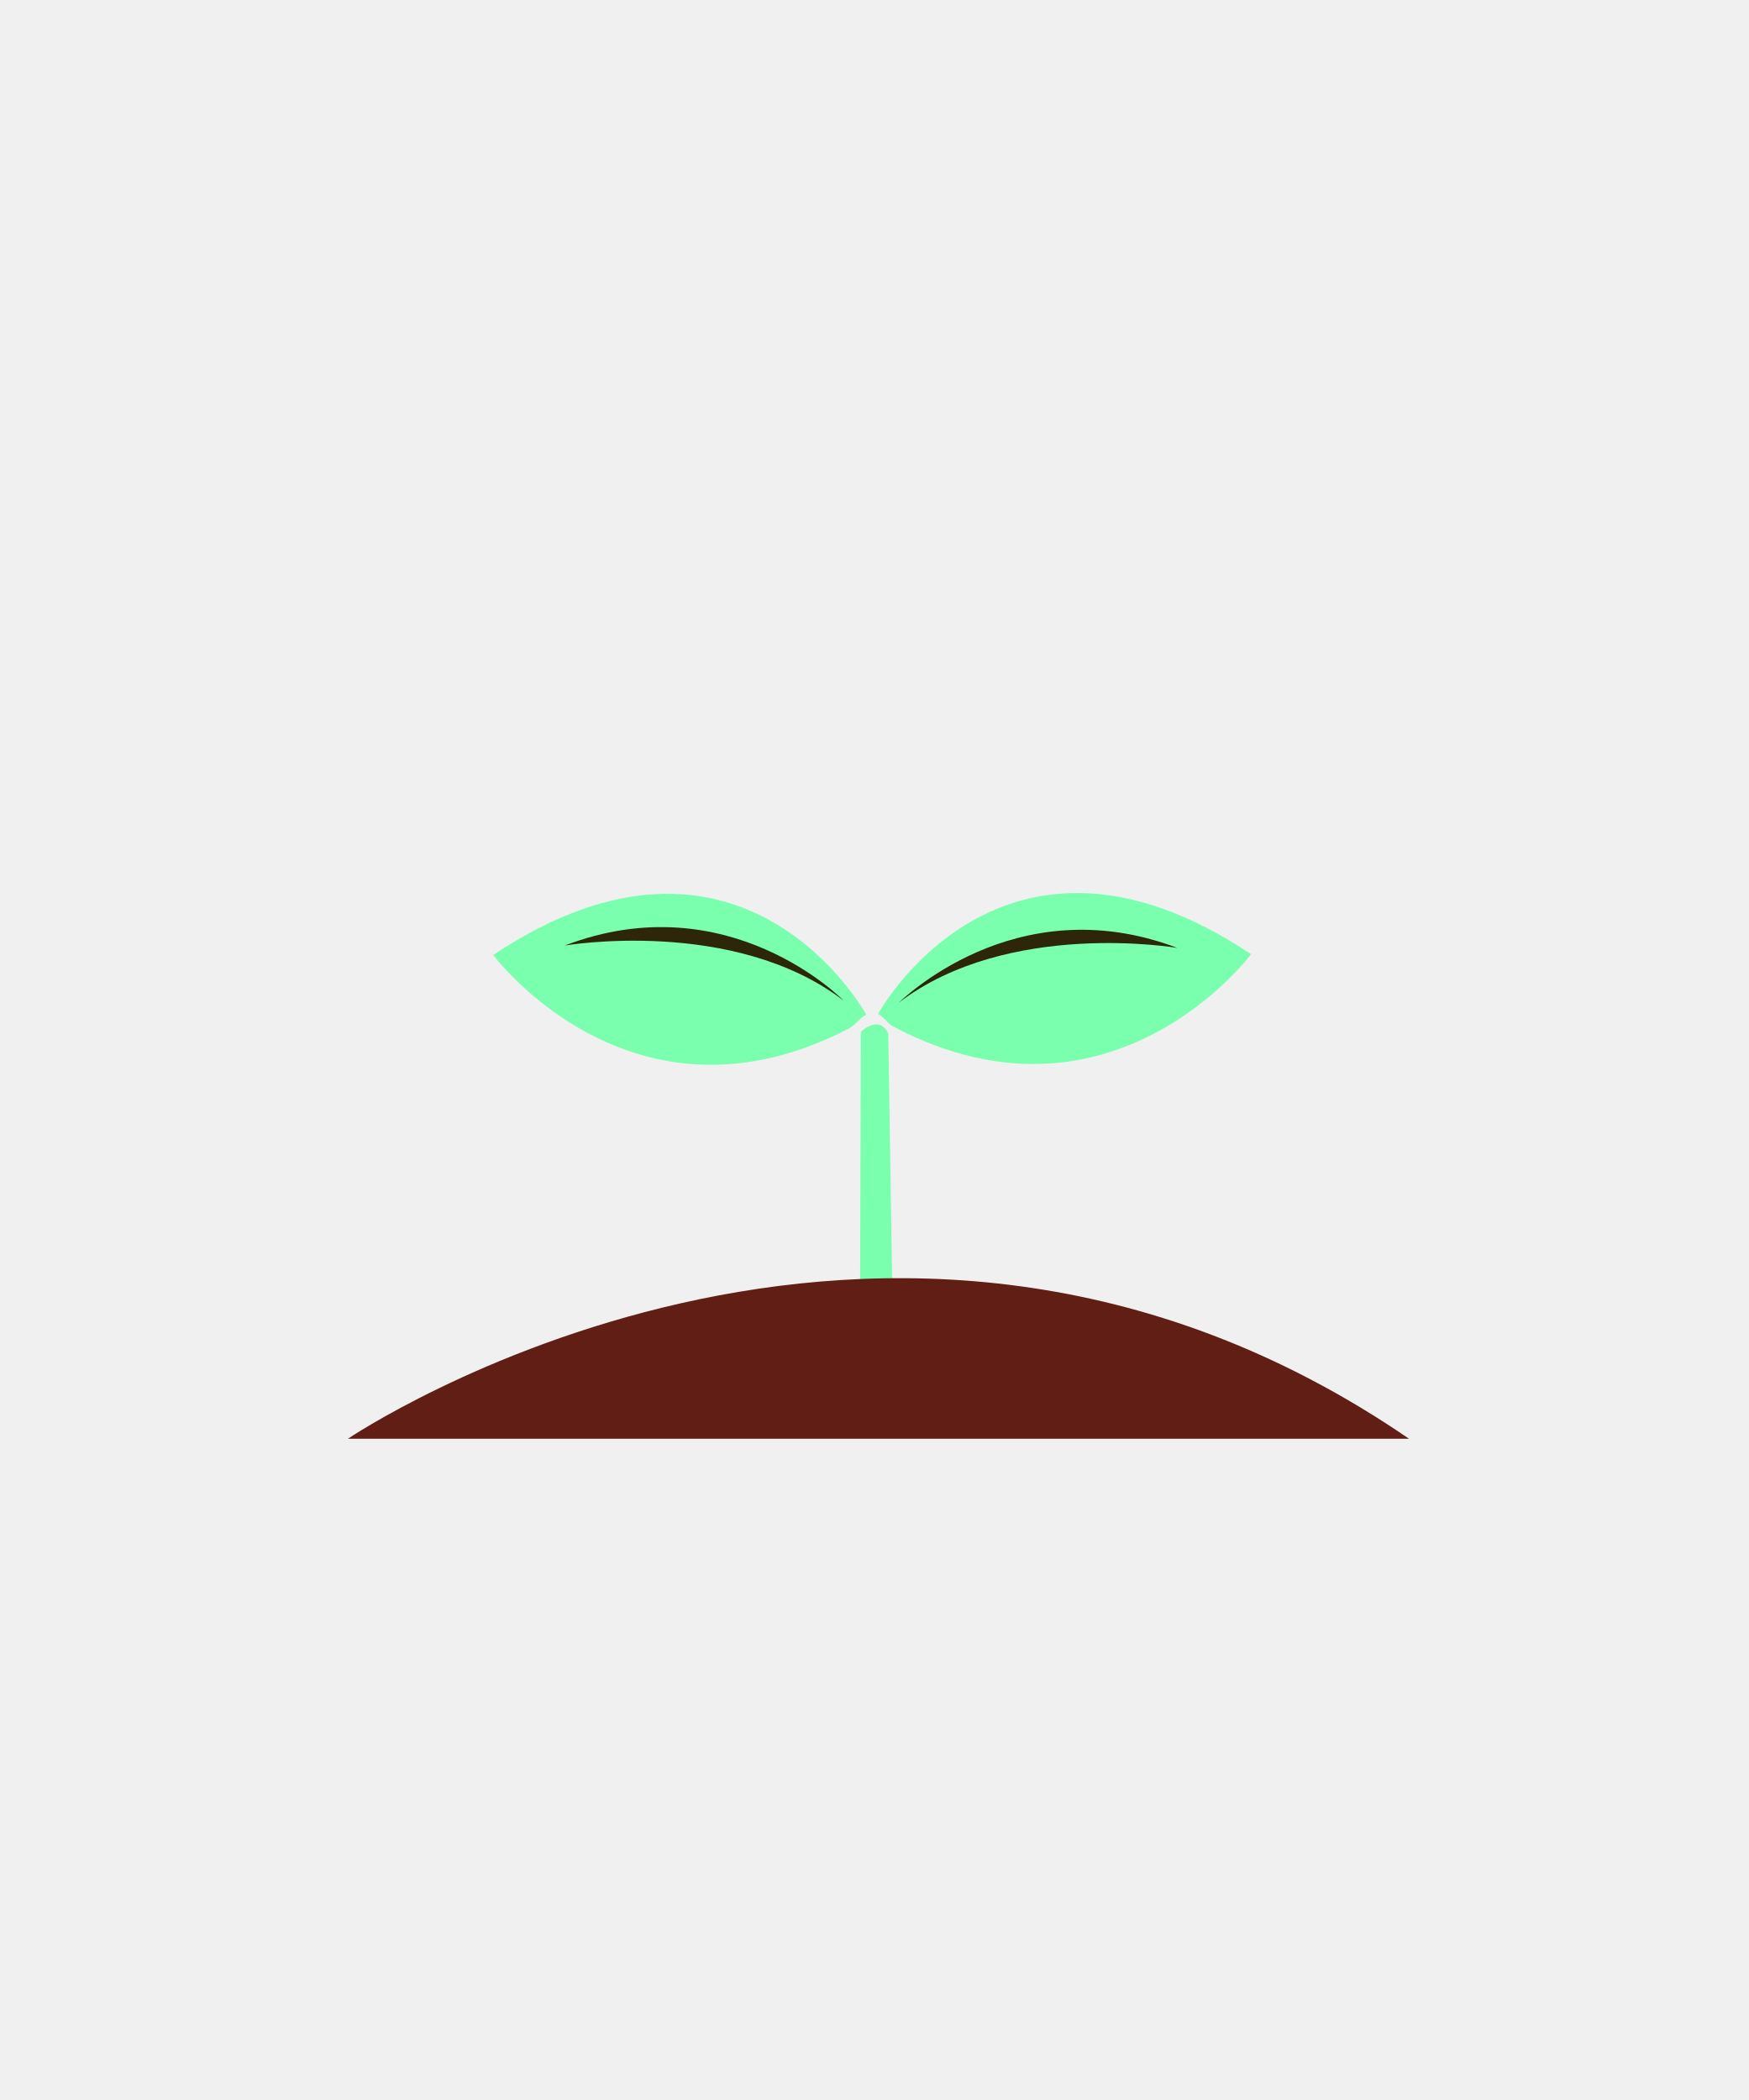
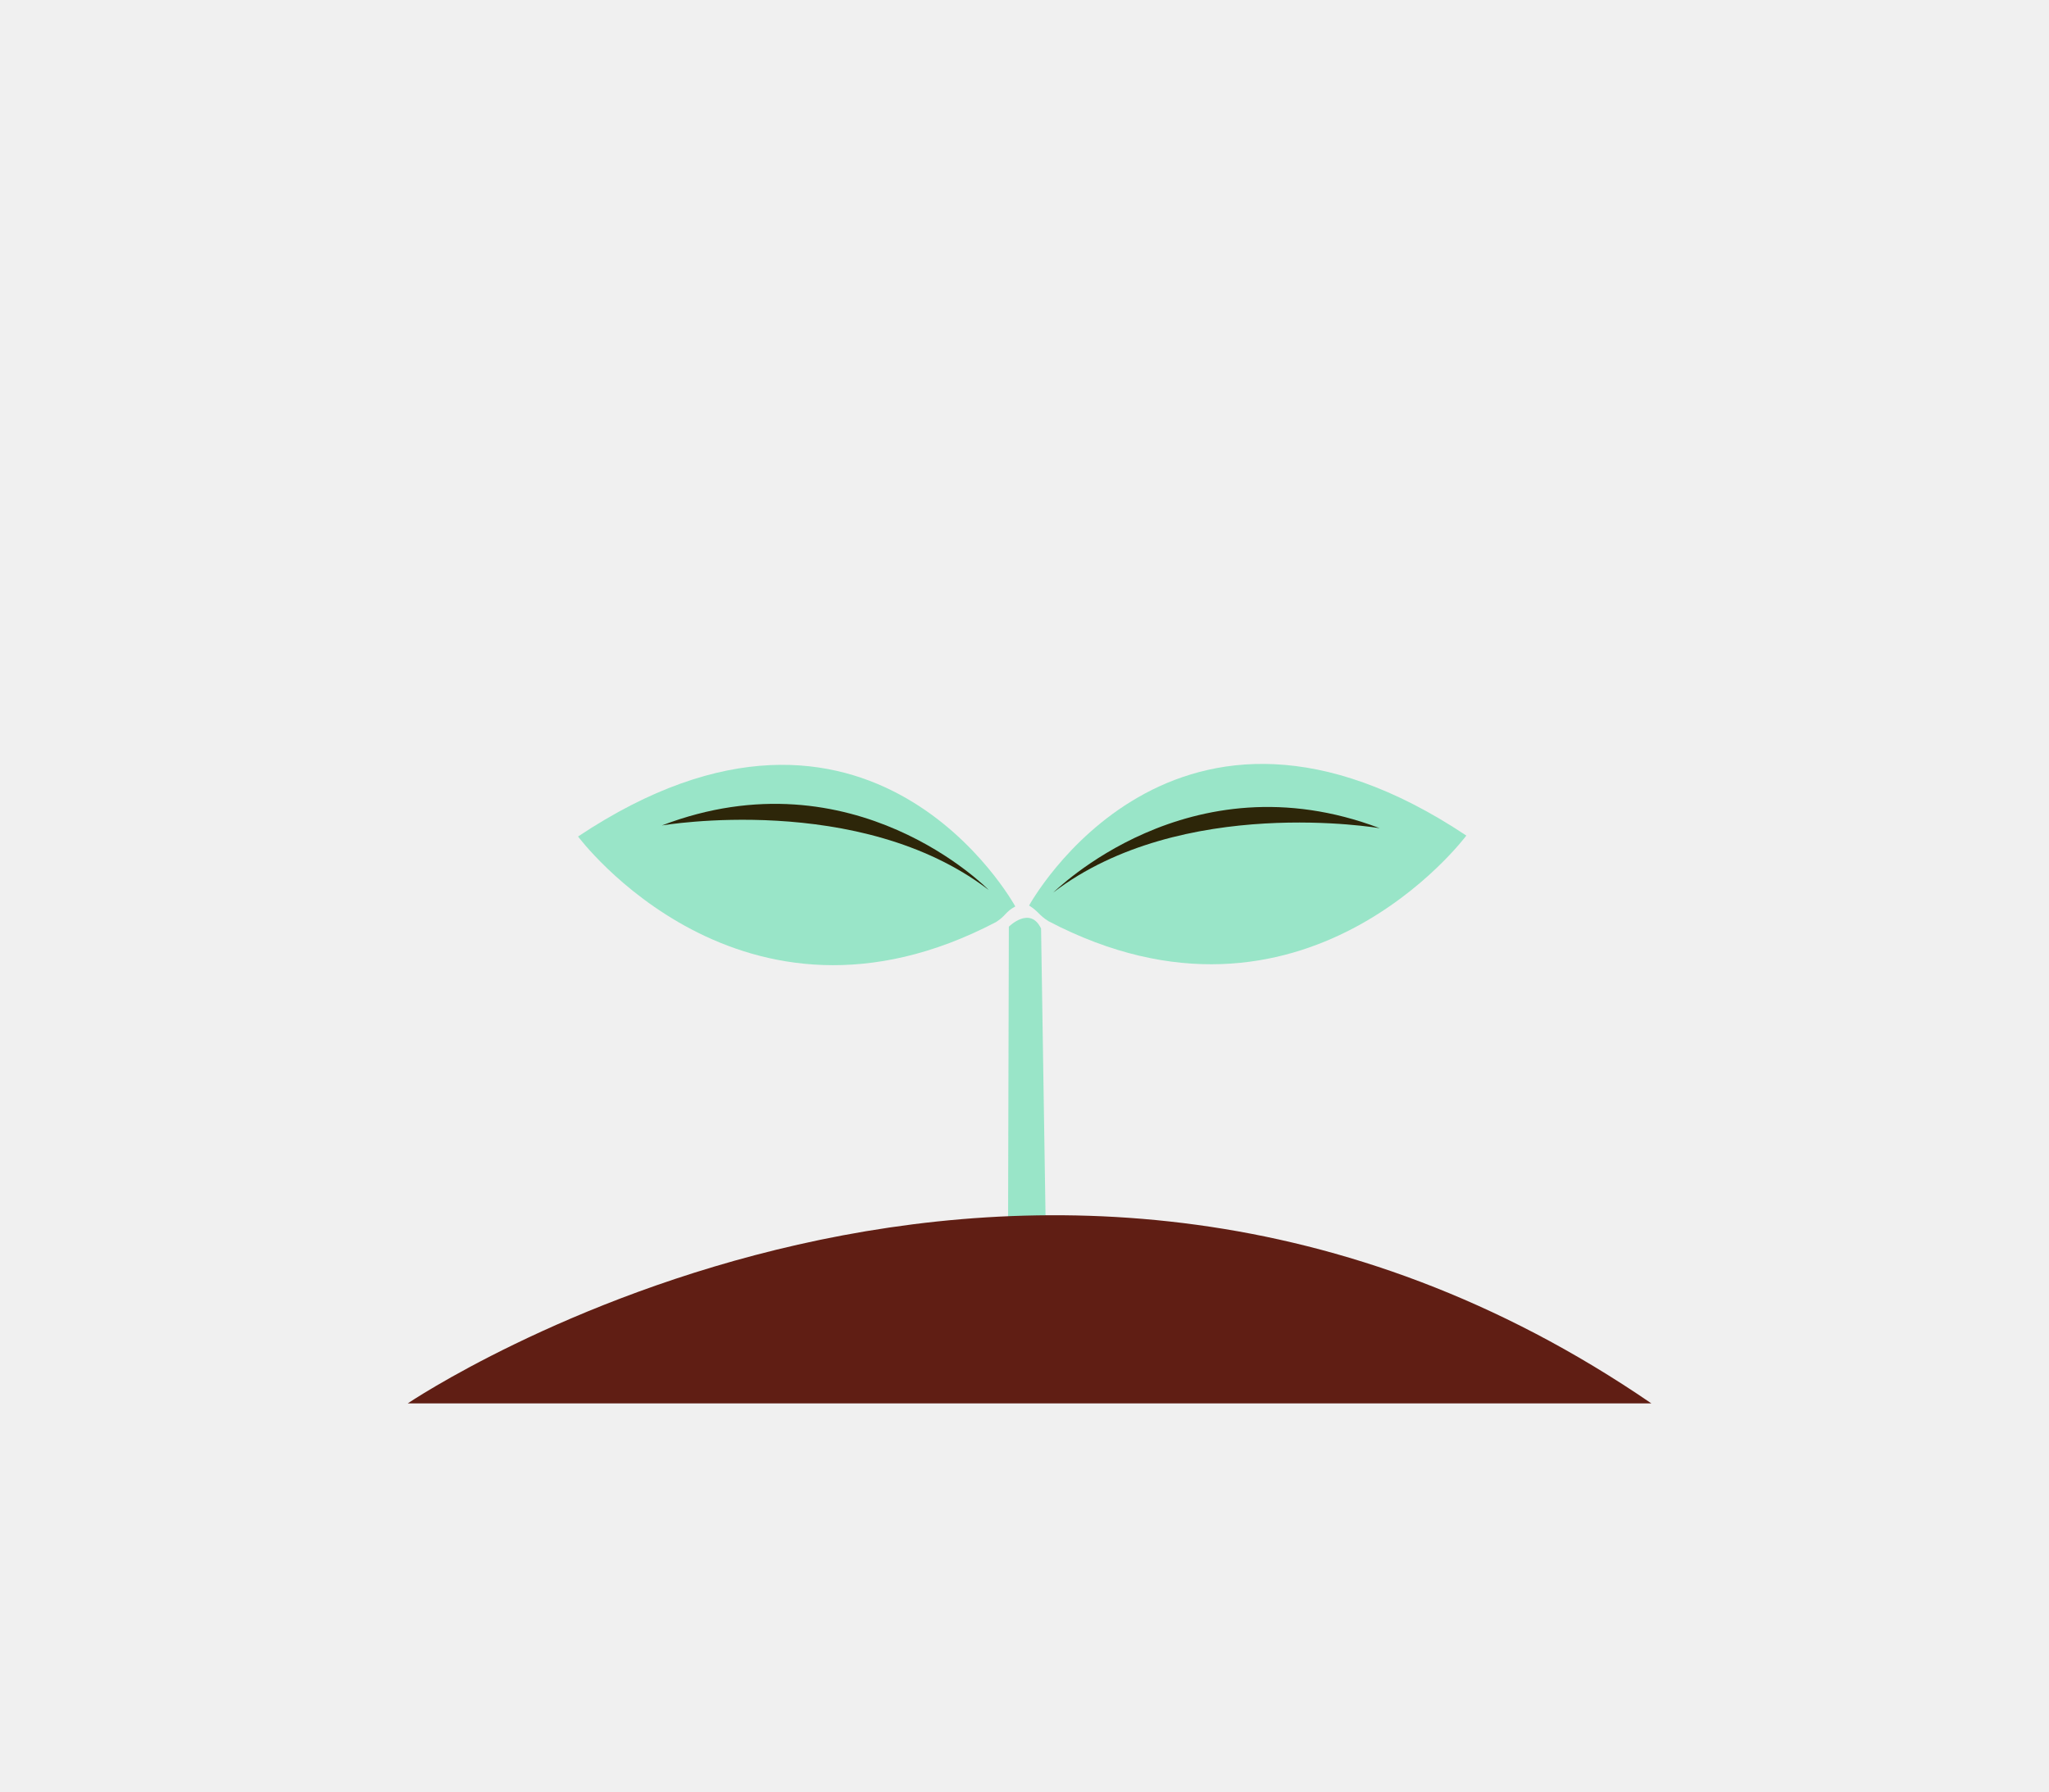
- <svg xmlns="http://www.w3.org/2000/svg" version="1.1" id="Layer_1" x="0px" y="0px" viewBox="0 0 222.6 267.4" style="enable-background:new 0 0 222.6 267.4;" xml:space="preserve">
+ <svg xmlns="http://www.w3.org/2000/svg" version="1.1" id="Layer_1" x="0px" y="0px" viewBox="0 0 222.6 194.7" style="enable-background:new 0 0 222.6 194.7;" xml:space="preserve">
  <style type="text/css">
	.st0{fill:#9E957B;}
	.st1{fill:#FFB1AC;}
	.st2{fill:#79FFAE;}
	.st3{fill:#5BBF83;}
	.st4{fill:#2D2609;}
	.st5{fill:#88BAA6;}
	.st6{fill:#601E14;}
	.st7{fill:#FFFFFF;}
	.st8{fill:#1D1906;}
	.st9{fill:#F3F1EC;}
	.st10{fill:#AE9E9B;}
	.st11{fill:#B37E76;}
	.st12{fill:#CCA9A3;}
	.st13{fill:#865F59;}
	.st14{fill:#867B5A;}
- 	.st15{fill:none;stroke:#FFD0CD;stroke-width:0.5;stroke-miterlimit:10;}
+ 	.st15{fill:#99E5C8;}
+ 	.st16{fill:none;stroke:#FFD0CD;stroke-width:0.5;stroke-miterlimit:10;}
+ 	.st17{fill:#FFD0CD;}
</style>
-   <path class="st2" d="M109.5,169.4l0.1-38c0,0,2.3-2.3,3.5,0.2l0.6,38.6C113.7,170.2,111.3,170.4,109.5,169.4z" />
-   <path class="st2" d="M110.3,129.2c0,0-15.7-28.8-47.5-7.6c0,0,17.7,23.8,45.4,9.3C109.3,130.2,109.2,129.8,110.3,129.2z" />
-   <path class="st2" d="M111.8,129.1c0,0,15.7-28.8,47.5-7.6c0,0-17.7,23.8-45.4,9.3C112.8,130.2,112.9,129.8,111.8,129.1z" />
-   <path class="st4" d="M107.4,127.4c0,0-14.6-15-35.5-7C71.9,120.4,93.4,116.7,107.4,127.4z" />
-   <path class="st4" d="M149.9,120.7c0,0-21.5-3.7-35.5,7C114.5,127.7,129.1,112.8,149.9,120.7" />
-   <path class="st6" d="M44.3,183.2c0,0,68-46,135.1,0H44.3z" />
+   <path class="st15" d="M109.5,138.7l0.1-38c0,0,2.3-2.3,3.5,0.2l0.6,38.6C113.7,139.5,111.3,139.7,109.5,138.7z" />
+   <path class="st15" d="M110.3,98.5c0,0-15.7-28.8-47.5-7.6c0,0,17.7,23.8,45.4,9.3C109.3,99.5,109.2,99.1,110.3,98.5z" />
+   <path class="st15" d="M111.8,98.4c0,0,15.7-28.8,47.5-7.6c0,0-17.7,23.8-45.4,9.3C112.8,99.4,112.9,99.1,111.8,98.4z" />
+   <path class="st4" d="M107.4,96.7c0,0-14.6-15-35.5-7C71.9,89.7,93.4,86,107.4,96.7z" />
+   <path class="st4" d="M149.9,90c0,0-21.5-3.7-35.5,7C114.5,97,129.1,82.1,149.9,90" />
+   <path class="st6" d="M44.3,152.5c0,0,68-46,135.1,0H44.3z" />
</svg>
